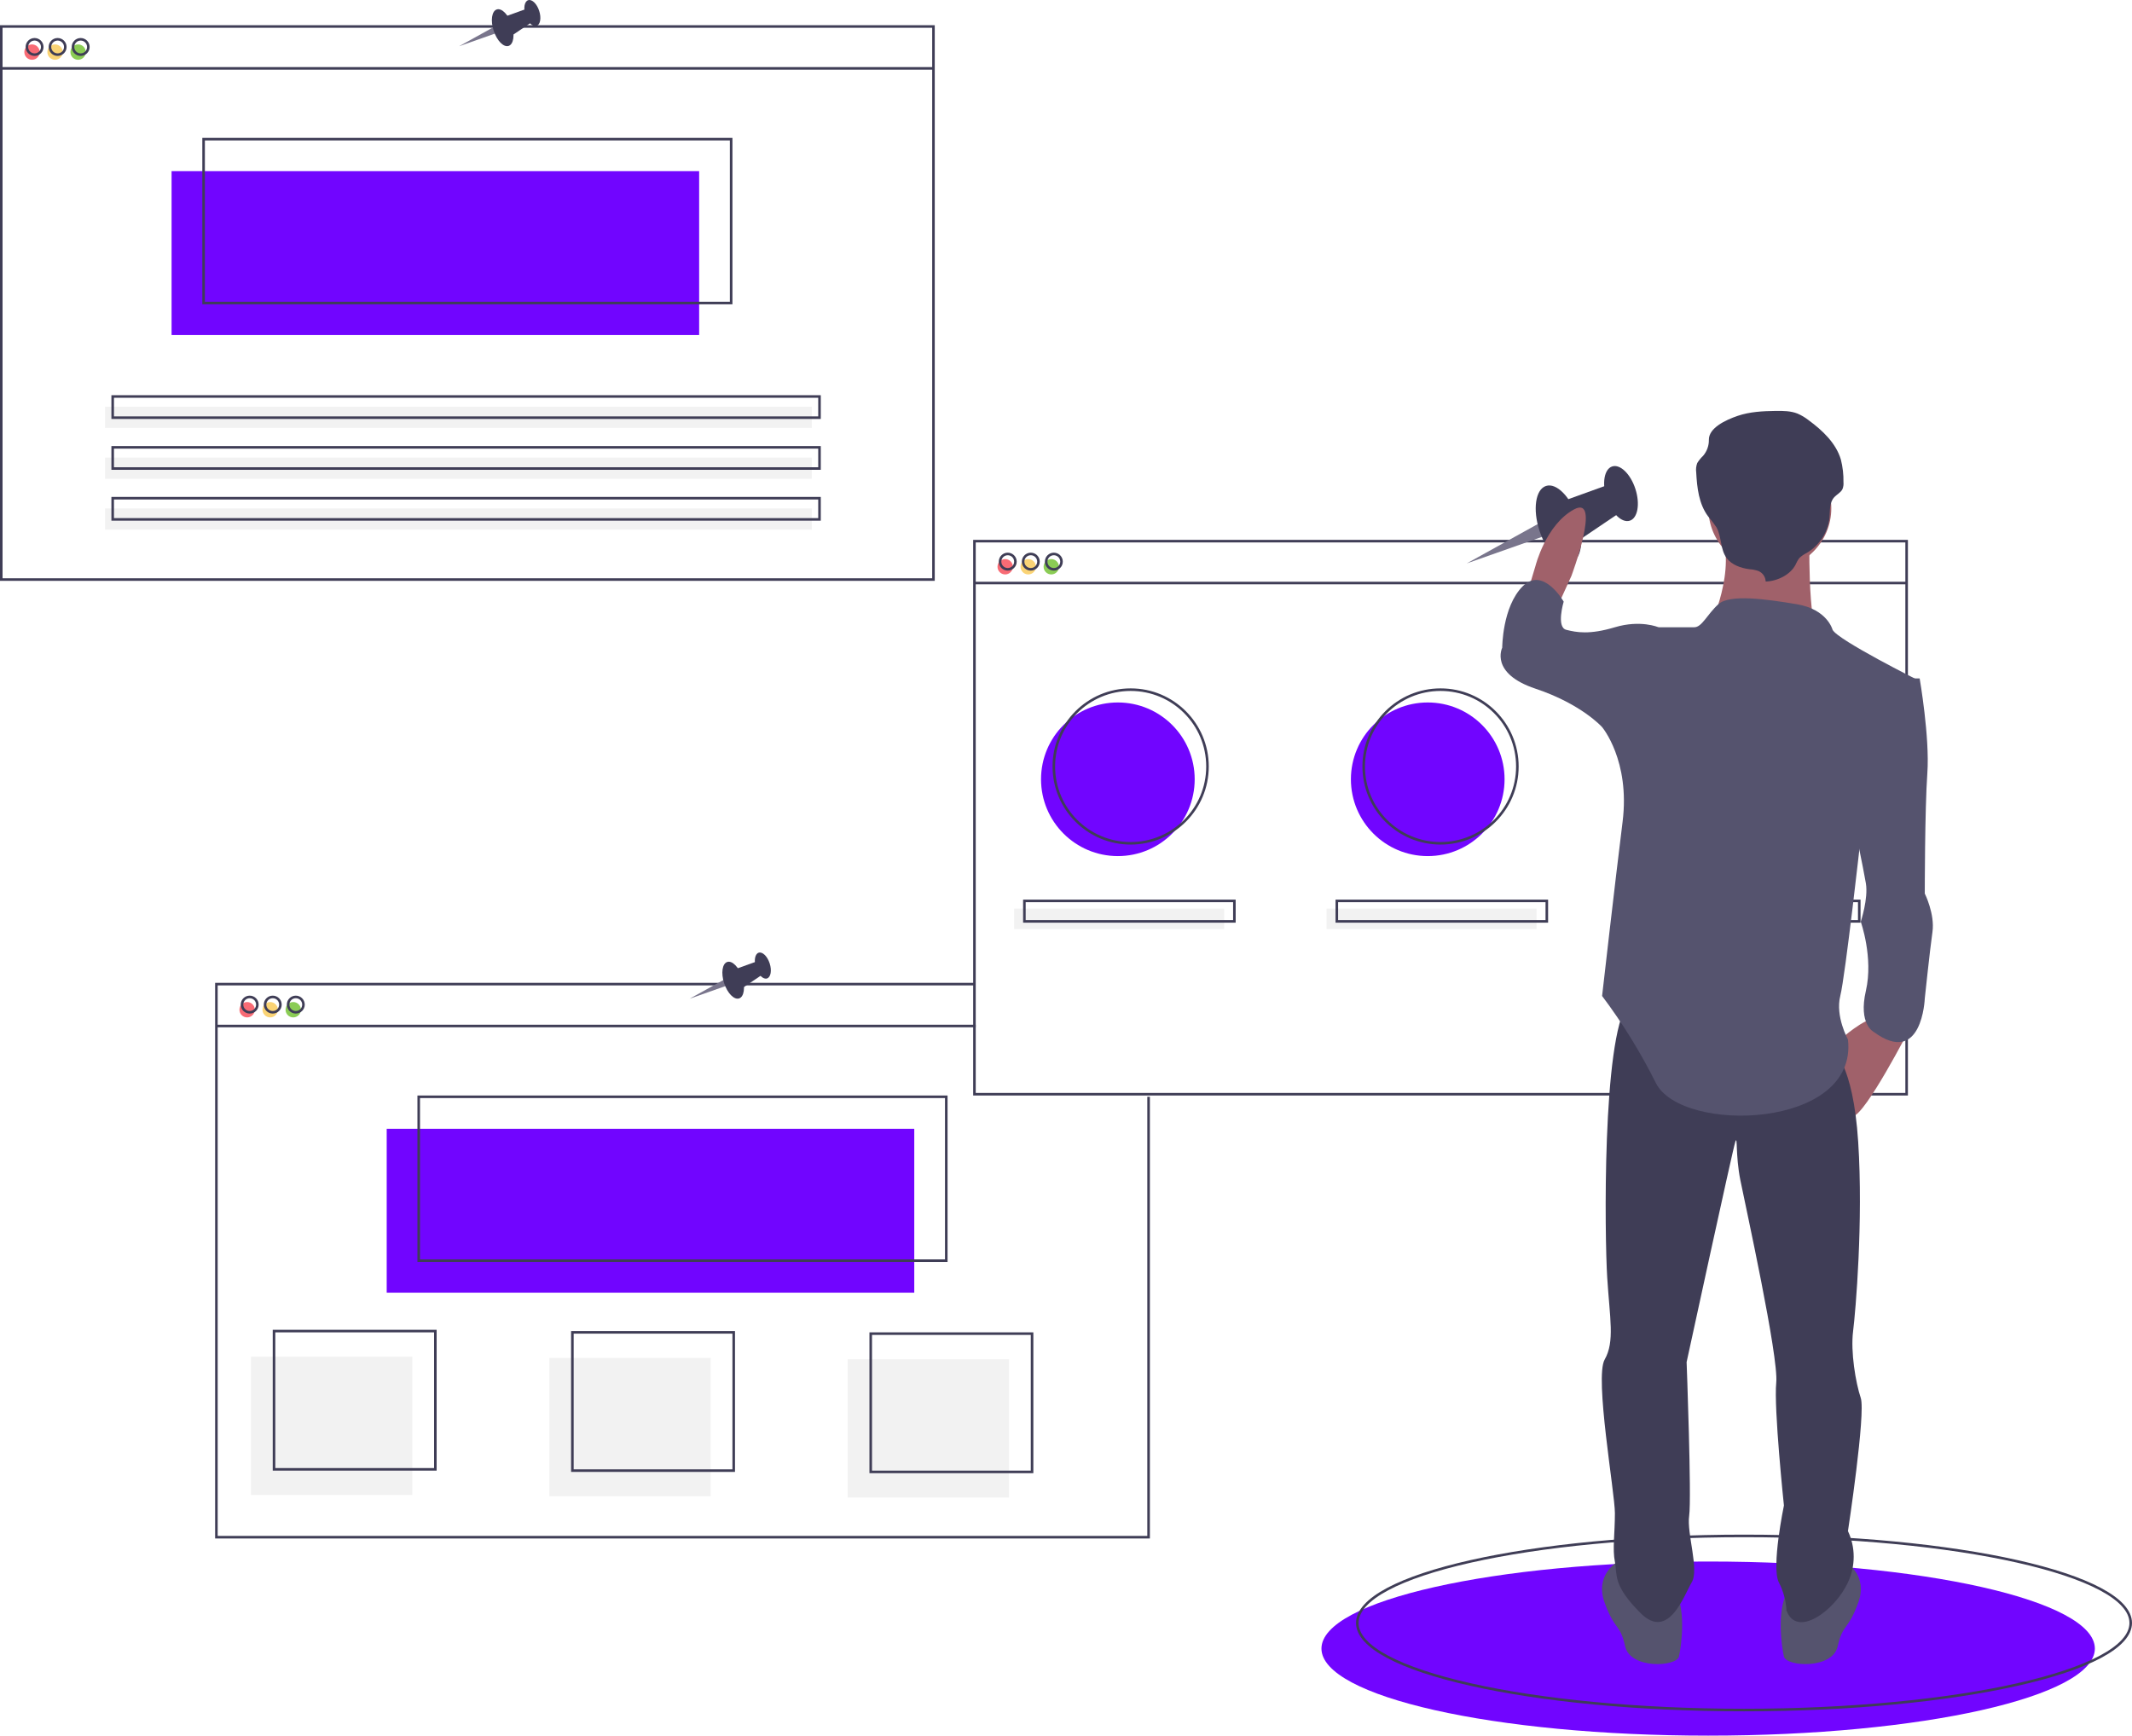
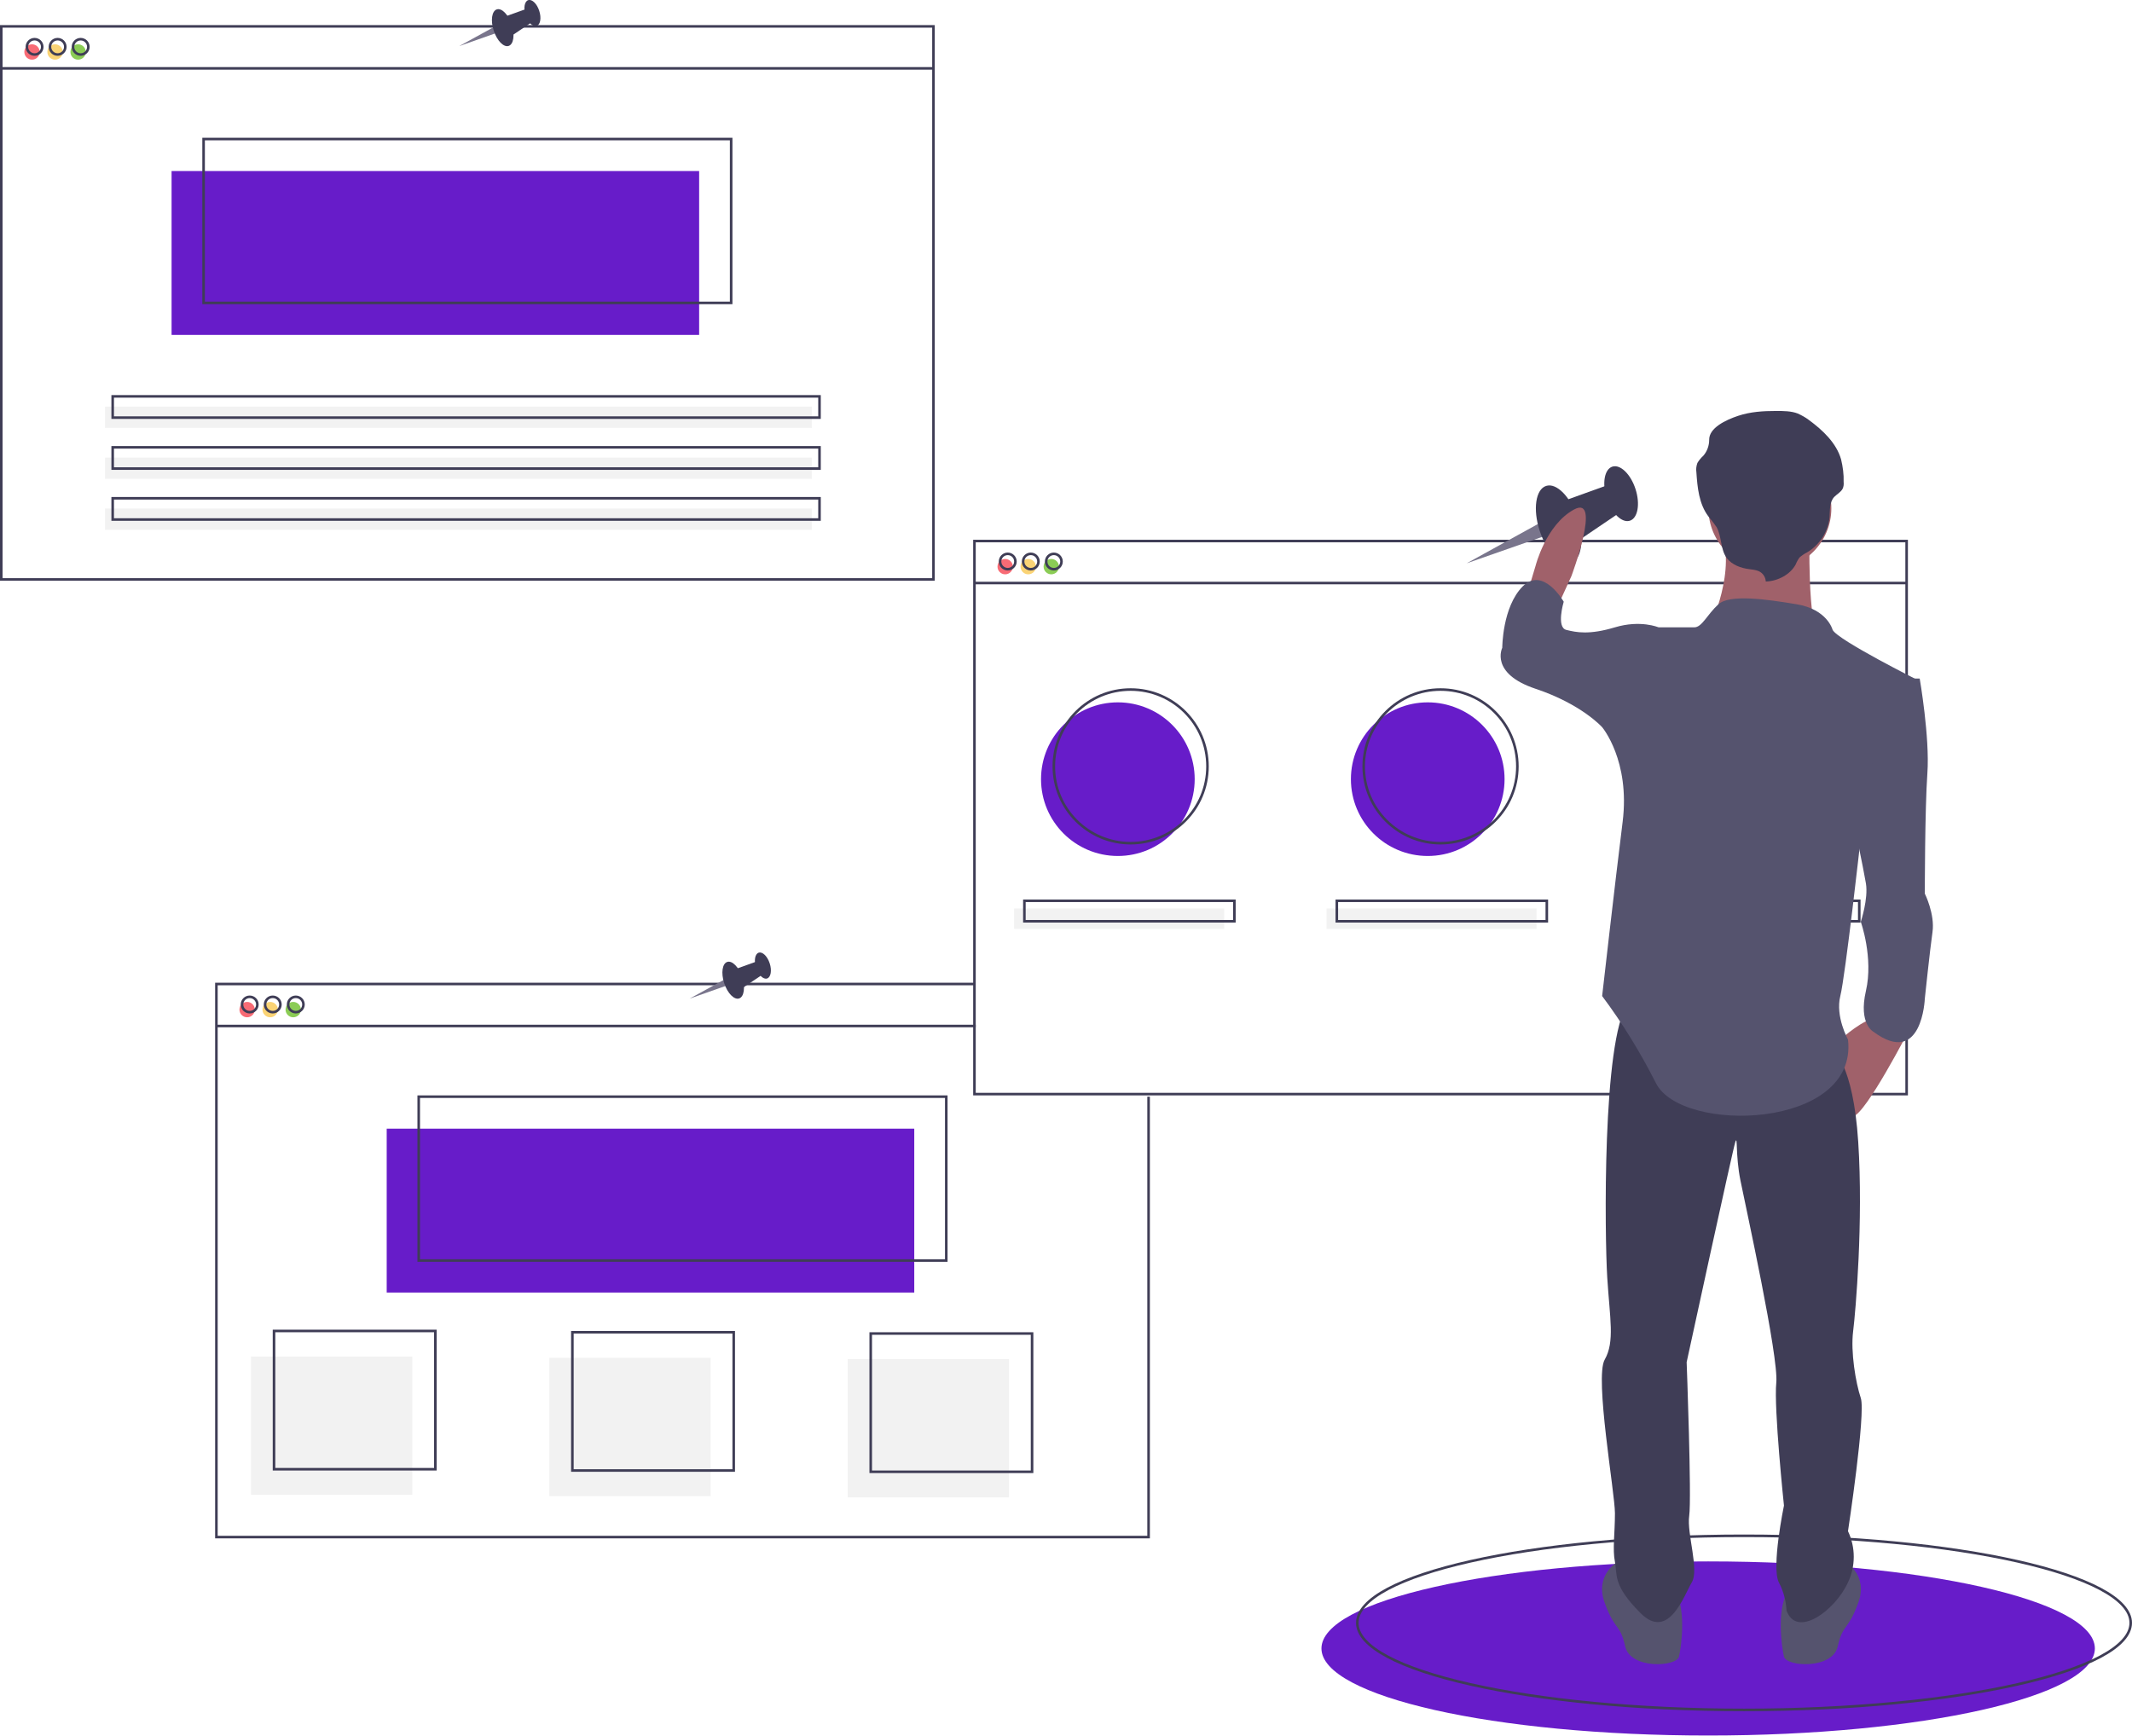
- <svg xmlns="http://www.w3.org/2000/svg" id="e66cdcae-b662-46fb-b424-18ba1a805fb0" data-name="Layer 1" width="832.5" height="677.845" viewBox="0 0 832.5 677.845">
-   <ellipse cx="667" cy="643.845" rx="151" ry="34" fill="#7105ff" />
-   <ellipse cx="681" cy="633.845" rx="151" ry="34" fill="none" stroke="#3f3d56" stroke-miterlimit="10" />
-   <circle cx="436.5" cy="304.345" r="30" fill="#7105ff" />
-   <circle cx="557.5" cy="304.345" r="30" fill="#7105ff" />
-   <circle cx="678.5" cy="304.345" r="30" fill="#7105ff" />
-   <circle cx="12.5" cy="20.345" r="3" fill="#f86b75" />
-   <circle cx="21.5" cy="20.345" r="3" fill="#fad375" />
-   <circle cx="30.5" cy="20.345" r="3" fill="#8bcc55" />
-   <rect x="67" y="66.845" width="206" height="64" fill="#7105ff" />
-   <rect x="0.5" y="10.345" width="364" height="216" fill="none" stroke="#3f3d56" stroke-miterlimit="10" />
-   <line x1="0.5" y1="26.703" x2="364.5" y2="26.703" fill="none" stroke="#3f3d56" stroke-miterlimit="10" />
-   <circle cx="13.5" cy="18.345" r="3" fill="none" stroke="#3f3d56" stroke-miterlimit="10" />
-   <circle cx="22.5" cy="18.345" r="3" fill="none" stroke="#3f3d56" stroke-miterlimit="10" />
-   <circle cx="31.5" cy="18.345" r="3" fill="none" stroke="#3f3d56" stroke-miterlimit="10" />
-   <rect x="79.5" y="54.345" width="206" height="64" fill="none" stroke="#3f3d56" stroke-miterlimit="10" />
-   <rect x="41" y="158.845" width="276" height="8.276" fill="#f2f2f2" />
-   <rect x="41" y="178.707" width="276" height="8.276" fill="#f2f2f2" />
-   <rect x="41" y="198.569" width="276" height="8.276" fill="#f2f2f2" />
-   <rect x="44" y="154.845" width="276" height="8.276" fill="none" stroke="#3f3d56" stroke-miterlimit="10" />
-   <rect x="44" y="174.707" width="276" height="8.276" fill="none" stroke="#3f3d56" stroke-miterlimit="10" />
-   <rect x="44" y="194.569" width="276" height="8.276" fill="none" stroke="#3f3d56" stroke-miterlimit="10" />
-   <circle cx="96.5" cy="394.345" r="3" fill="#f86b75" />
-   <circle cx="105.5" cy="394.345" r="3" fill="#fad375" />
-   <circle cx="114.5" cy="394.345" r="3" fill="#8bcc55" />
-   <rect x="151" y="440.845" width="206" height="64" fill="#7105ff" />
-   <polyline points="448.5 428.345 448.5 600.345 84.5 600.345 84.5 384.345 380.5 384.345" fill="none" stroke="#3f3d56" stroke-miterlimit="10" />
-   <line x1="84.5" y1="400.703" x2="381" y2="400.703" fill="none" stroke="#3f3d56" stroke-miterlimit="10" />
-   <circle cx="97.5" cy="392.345" r="3" fill="none" stroke="#3f3d56" stroke-miterlimit="10" />
-   <circle cx="106.5" cy="392.345" r="3" fill="none" stroke="#3f3d56" stroke-miterlimit="10" />
-   <circle cx="115.5" cy="392.345" r="3" fill="none" stroke="#3f3d56" stroke-miterlimit="10" />
-   <rect x="163.5" y="428.345" width="206" height="64" fill="none" stroke="#3f3d56" stroke-miterlimit="10" />
-   <circle cx="392.5" cy="221.345" r="3" fill="#f86b75" />
-   <circle cx="401.5" cy="221.345" r="3" fill="#fad375" />
-   <circle cx="410.5" cy="221.345" r="3" fill="#8bcc55" />
-   <rect x="380.5" y="211.345" width="364" height="216" fill="none" stroke="#3f3d56" stroke-miterlimit="10" />
-   <line x1="380.5" y1="227.703" x2="744.5" y2="227.703" fill="none" stroke="#3f3d56" stroke-miterlimit="10" />
-   <circle cx="393.5" cy="219.345" r="3" fill="none" stroke="#3f3d56" stroke-miterlimit="10" />
-   <circle cx="402.5" cy="219.345" r="3" fill="none" stroke="#3f3d56" stroke-miterlimit="10" />
-   <circle cx="411.5" cy="219.345" r="3" fill="none" stroke="#3f3d56" stroke-miterlimit="10" />
-   <circle cx="441.5" cy="299.345" r="30" fill="none" stroke="#3f3d56" stroke-miterlimit="10" />
-   <circle cx="562.5" cy="299.345" r="30" fill="none" stroke="#3f3d56" stroke-miterlimit="10" />
-   <circle cx="683.5" cy="299.345" r="30" fill="none" stroke="#3f3d56" stroke-miterlimit="10" />
-   <rect x="396" y="354.845" width="82" height="8" fill="#f2f2f2" />
-   <rect x="518" y="354.845" width="82" height="8" fill="#f2f2f2" />
-   <rect x="640" y="354.845" width="82" height="8" fill="#f2f2f2" />
-   <rect x="400" y="351.845" width="82" height="8" fill="none" stroke="#3f3d56" stroke-miterlimit="10" />
-   <rect x="522" y="351.845" width="82" height="8" fill="none" stroke="#3f3d56" stroke-miterlimit="10" />
-   <rect x="644" y="351.845" width="82" height="8" fill="none" stroke="#3f3d56" stroke-miterlimit="10" />
-   <rect x="98" y="529.845" width="63" height="54" fill="#f2f2f2" />
-   <rect x="214.5" y="530.345" width="63" height="54" fill="#f2f2f2" />
-   <rect x="331" y="530.845" width="63" height="54" fill="#f2f2f2" />
-   <rect x="107" y="519.845" width="63" height="54" fill="none" stroke="#3f3d56" stroke-miterlimit="10" />
-   <rect x="223.5" y="520.345" width="63" height="54" fill="none" stroke="#3f3d56" stroke-miterlimit="10" />
-   <rect x="340" y="520.845" width="63" height="54" fill="none" stroke="#3f3d56" stroke-miterlimit="10" />
-   <polygon points="600.786 204.492 572.726 220.039 602.65 209.483 600.786 204.492" fill="#79758c" />
-   <ellipse cx="792.31" cy="315.866" rx="7.829" ry="15.772" transform="translate(-242.5739 149.1338) rotate(-17.99425)" fill="#3f3d56" />
-   <ellipse cx="816.715" cy="303.839" rx="5.906" ry="11.137" transform="translate(-237.665 156.0847) rotate(-17.99425)" fill="#3f3d56" />
-   <polygon points="610.365 195.681 628.977 188.961 632.933 199.919 614.919 212.087 610.365 195.681" fill="#3f3d56" />
-   <path d="M792.335,347.046l5-11s12-32,1-26-15,22-15,22l-3,10Z" transform="translate(-183.75 -111.0777)" fill="#a0616a" />
-   <path d="M929.335,513.046s-17,33-22,34-5-30-5-30,10-9,14-8S929.335,513.046,929.335,513.046Z" transform="translate(-183.75 -111.0777)" fill="#a0616a" />
-   <path d="M904.335,721.046s9,5,5,16-6,8-8,17-20,8-21,4-3-20,2-26S904.335,721.046,904.335,721.046Z" transform="translate(-183.75 -111.0777)" fill="#55536e" />
-   <path d="M815.335,721.046s-9,5-5,16,6,8,8,17,20,8,21,4,3-20-2-26S815.335,721.046,815.335,721.046Z" transform="translate(-183.75 -111.0777)" fill="#55536e" />
-   <path d="M899.335,521.046s8,5,10,36-1,66-2,74,1,20,3,26-5,52-5,52a23.433,23.433,0,0,1,0,20c-5,11-20,22-24,11a27.131,27.131,0,0,0-3-11c-3-6,2-30,2-30s-4-38-3-48-12-69-14-79-1-18-2-15-19,86-19,86,2,53,1,60,4,21,1,26-9,23-20,12-9-15-10-20,0-11,0-19-8-53-4-60,2-16,1-32-2-93,8-107S899.335,521.046,899.335,521.046Z" transform="translate(-183.75 -111.0777)" fill="#3f3d56" />
-   <circle cx="691.085" cy="198.469" r="24" fill="#a0616a" />
-   <path d="M890.335,319.046s-1,36,4,42-43-5-43-5,11-23,4-38S890.335,319.046,890.335,319.046Z" transform="translate(-183.75 -111.0777)" fill="#a0616a" />
-   <path d="M899.335,357.046s-2-8-14-10-26.191-4-30.595,0-6.405,9-9.405,9h-14l-22,39s11,13,8,37-8,68-8,68a219.995,219.995,0,0,1,21,34c10,20,79,18,75-17,0,0-5-9-3-17s8-62,8-62l23-61S901.335,361.046,899.335,357.046Z" transform="translate(-183.75 -111.0777)" fill="#55536e" />
-   <path d="M926.335,376.046h7s4,23,3,37-1,47-1,47,4,8,3,15-3,26-3,26-1,27-20,13c0,0-6-3-3-16s-2-27-2-27,3-9,2-15-5-25-5-25Z" transform="translate(-183.75 -111.0777)" fill="#55536e" />
-   <path d="M836.335,359.046l-5-3s-7-3-17,0-15,2-19,1-1-11-1-11-8-14-16-6-8,24-8,24-5,10,13,16,26,15,26,15h20Z" transform="translate(-183.75 -111.0777)" fill="#55536e" />
-   <path d="M873.208,338.194a4.636,4.636,0,0,0-2.875-4.13,13.109,13.109,0,0,0-3.417-.675c-3.405-.439-6.908-1.688-8.892-4.289-2.641-3.464-1.919-8.309-4.036-12.07a41.86,41.86,0,0,0-3.227-4.24c-3.694-4.944-4.345-11.255-4.682-17.26a7.41,7.41,0,0,1,.407-3.606,13.863,13.863,0,0,1,2.282-2.816,9.352,9.352,0,0,0,2.262-6.241c-.108-4.651,6.546-7.776,11.259-9.382s9.823-1.862,14.844-1.93c2.886-.039,5.865-.005,8.518,1.049a19.607,19.607,0,0,1,4.271,2.543c5.56,4.07,10.782,9.073,12.648,15.406a33.311,33.311,0,0,1,1.013,8.848,5.791,5.791,0,0,1-.396,2.723c-.667,1.342-2.24,2.068-3.257,3.206-1.899,2.125-1.561,5.2-1.802,7.95a18.21,18.21,0,0,1-8.944,13.773,11.406,11.406,0,0,0-2.797,1.934,12.279,12.279,0,0,0-1.543,2.693C882.845,335.517,877.805,338.058,873.208,338.194Z" transform="translate(-183.75 -111.0777)" fill="#3f3d56" />
-   <polygon points="192.598 10.671 179.278 18.05 193.483 13.04 192.598 10.671" fill="#79758c" />
-   <ellipse cx="380.038" cy="121.889" rx="3.716" ry="7.487" transform="translate(-202.8155 12.28627) rotate(-17.99425)" fill="#3f3d56" />
-   <ellipse cx="391.623" cy="116.18" rx="2.804" ry="5.286" transform="translate(-200.4854 15.58571) rotate(-17.99425)" fill="#3f3d56" />
-   <polygon points="197.145 6.488 205.98 3.299 207.858 8.5 199.307 14.276 197.145 6.488" fill="#3f3d56" />
-   <polygon points="282.598 382.671 269.278 390.05 283.483 385.04 282.598 382.671" fill="#79758c" />
-   <ellipse cx="470.038" cy="493.889" rx="3.716" ry="7.487" transform="translate(-313.3323 58.28467) rotate(-17.99425)" fill="#3f3d56" />
-   <ellipse cx="481.623" cy="488.18" rx="2.804" ry="5.286" transform="translate(-311.0021 61.58411) rotate(-17.99425)" fill="#3f3d56" />
-   <polygon points="287.145 378.488 295.98 375.299 297.858 380.5 289.307 386.276 287.145 378.488" fill="#3f3d56" />
+ <svg xmlns="http://www.w3.org/2000/svg" version="1.1" id="e66cdcae-b662-46fb-b424-18ba1a805fb0" x="0px" y="0px" viewBox="0 0 832.5 677.8" style="enable-background:new 0 0 832.5 677.8;" xml:space="preserve">
+   <style type="text/css">
+ 	.st0{fill:#671CC9;}
+ 	.st1{fill:none;stroke:#3F3D56;stroke-miterlimit:10;}
+ 	.st2{fill:#7105FF;}
+ 	.st3{fill:#F86B75;}
+ 	.st4{fill:#FAD375;}
+ 	.st5{fill:#8BCC55;}
+ 	.st6{fill:#F2F2F2;}
+ 	.st7{fill:#79758C;}
+ 	.st8{fill:#3F3D56;}
+ 	.st9{fill:#A0616A;}
+ 	.st10{fill:#55536E;}
+ </style>
+   <ellipse class="st0" cx="667" cy="643.8" rx="151" ry="34" />
+   <ellipse class="st1" cx="681" cy="633.8" rx="151" ry="34" />
+   <circle class="st0" cx="436.5" cy="304.3" r="30" />
+   <circle class="st0" cx="557.5" cy="304.3" r="30" />
+   <circle class="st2" cx="678.5" cy="304.3" r="30" />
+   <circle class="st3" cx="12.5" cy="20.3" r="3" />
+   <circle class="st4" cx="21.5" cy="20.3" r="3" />
+   <circle class="st5" cx="30.5" cy="20.3" r="3" />
+   <rect x="67" y="66.8" class="st0" width="206" height="64" />
+   <rect x="0.5" y="10.3" class="st1" width="364" height="216" />
+   <line class="st1" x1="0.5" y1="26.7" x2="364.5" y2="26.7" />
+   <circle class="st1" cx="13.5" cy="18.3" r="3" />
+   <circle class="st1" cx="22.5" cy="18.3" r="3" />
+   <circle class="st1" cx="31.5" cy="18.3" r="3" />
+   <rect x="79.5" y="54.3" class="st1" width="206" height="64" />
+   <rect x="41" y="158.8" class="st6" width="276" height="8.3" />
+   <rect x="41" y="178.7" class="st6" width="276" height="8.3" />
+   <rect x="41" y="198.6" class="st6" width="276" height="8.3" />
+   <rect x="44" y="154.8" class="st1" width="276" height="8.3" />
+   <rect x="44" y="174.7" class="st1" width="276" height="8.3" />
+   <rect x="44" y="194.6" class="st1" width="276" height="8.3" />
+   <circle class="st3" cx="96.5" cy="394.3" r="3" />
+   <circle class="st4" cx="105.5" cy="394.3" r="3" />
+   <circle class="st5" cx="114.5" cy="394.3" r="3" />
+   <rect x="151" y="440.8" class="st0" width="206" height="64" />
+   <polyline class="st1" points="448.5,428.3 448.5,600.3 84.5,600.3 84.5,384.3 380.5,384.3 " />
+   <line class="st1" x1="84.5" y1="400.7" x2="381" y2="400.7" />
+   <circle class="st1" cx="97.5" cy="392.3" r="3" />
+   <circle class="st1" cx="106.5" cy="392.3" r="3" />
+   <circle class="st1" cx="115.5" cy="392.3" r="3" />
+   <rect x="163.5" y="428.3" class="st1" width="206" height="64" />
+   <circle class="st3" cx="392.5" cy="221.3" r="3" />
+   <circle class="st4" cx="401.5" cy="221.3" r="3" />
+   <circle class="st5" cx="410.5" cy="221.3" r="3" />
+   <rect x="380.5" y="211.3" class="st1" width="364" height="216" />
+   <line class="st1" x1="380.5" y1="227.7" x2="744.5" y2="227.7" />
+   <circle class="st1" cx="393.5" cy="219.3" r="3" />
+   <circle class="st1" cx="402.5" cy="219.3" r="3" />
+   <circle class="st1" cx="411.5" cy="219.3" r="3" />
+   <circle class="st1" cx="441.5" cy="299.3" r="30" />
+   <circle class="st1" cx="562.5" cy="299.3" r="30" />
+   <circle class="st1" cx="683.5" cy="299.3" r="30" />
+   <rect x="396" y="354.8" class="st6" width="82" height="8" />
+   <rect x="518" y="354.8" class="st6" width="82" height="8" />
+   <rect x="640" y="354.8" class="st6" width="82" height="8" />
+   <rect x="400" y="351.8" class="st1" width="82" height="8" />
+   <rect x="522" y="351.8" class="st1" width="82" height="8" />
+   <rect x="644" y="351.8" class="st1" width="82" height="8" />
+   <rect x="98" y="529.8" class="st6" width="63" height="54" />
+   <rect x="214.5" y="530.3" class="st6" width="63" height="54" />
+   <rect x="331" y="530.8" class="st6" width="63" height="54" />
+   <rect x="107" y="519.8" class="st1" width="63" height="54" />
+   <rect x="223.5" y="520.3" class="st1" width="63" height="54" />
+   <rect x="340" y="520.8" class="st1" width="63" height="54" />
+   <polygon class="st7" points="600.8,204.5 572.7,220 602.7,209.5 " />
+   <ellipse transform="matrix(0.9511 -0.3089 0.3089 0.9511 -33.4973 198.014)" class="st8" cx="608.6" cy="204.8" rx="7.8" ry="15.8" />
+   <ellipse transform="matrix(0.9511 -0.3089 0.3089 0.9511 -28.5884 204.9649)" class="st8" cx="633" cy="192.8" rx="5.9" ry="11.1" />
+   <polygon class="st8" points="610.4,195.7 629,189 632.9,199.9 614.9,212.1 " />
+   <path class="st9" d="M608.6,236l5-11c0,0,12-32,1-26s-15,22-15,22l-3,10L608.6,236z" />
+   <path class="st9" d="M745.6,402c0,0-17,33-22,34s-5-30-5-30s10-9,14-8S745.6,402,745.6,402z" />
+   <path class="st10" d="M720.6,610c0,0,9,5,5,16s-6,8-8,17s-20,8-21,4s-3-20,2-26S720.6,610,720.6,610z" />
+   <path class="st10" d="M631.6,610c0,0-9,5-5,16s6,8,8,17s20,8,21,4s3-20-2-26S631.6,610,631.6,610z" />
+   <path class="st8" d="M715.6,410c0,0,8,5,10,36s-1,66-2,74s1,20,3,26s-5,52-5,52c3,6.3,3,13.7,0,20c-5,11-20,22-24,11  c-0.2-3.8-1.2-7.6-3-11c-3-6,2-30,2-30s-4-38-3-48s-12-69-14-79s-1-18-2-15s-19,86-19,86s2,53,1,60s4,21,1,26s-9,23-20,12  s-9-15-10-20s0-11,0-19s-8-53-4-60s2-16,1-32s-2-93,8-107S715.6,410,715.6,410z" />
+   <circle class="st9" cx="691.1" cy="198.5" r="24" />
+   <path class="st9" d="M706.6,208c0,0-1,36,4,42s-43-5-43-5s11-23,4-38S706.6,208,706.6,208z" />
+   <path class="st10" d="M715.6,246c0,0-2-8-14-10s-26.2-4-30.6,0s-6.4,9-9.4,9h-14l-22,39c0,0,11,13,8,37s-8,68-8,68  c8,10.7,15,22.1,21,34c10,20,79,18,75-17c0,0-5-9-3-17s8-62,8-62l23-61C749.6,266,717.6,250,715.6,246z" />
+   <path class="st10" d="M742.6,265h7c0,0,4,23,3,37s-1,47-1,47s4,8,3,15s-3,26-3,26s-1,27-20,13c0,0-6-3-3-16s-2-27-2-27s3-9,2-15  s-5-25-5-25L742.6,265z" />
+   <path class="st10" d="M652.6,248l-5-3c0,0-7-3-17,0s-15,2-19,1s-1-11-1-11s-8-14-16-6s-8,24-8,24s-5,10,13,16s26,15,26,15h20  L652.6,248z" />
+   <path class="st8" d="M689.5,227.1c-0.1-1.8-1.2-3.4-2.9-4.1c-1.1-0.4-2.3-0.6-3.4-0.7c-3.4-0.4-6.9-1.7-8.9-4.3  c-2.6-3.5-1.9-8.3-4-12.1c-1-1.5-2.1-2.9-3.2-4.2c-3.7-4.9-4.3-11.3-4.7-17.3c-0.2-1.2,0-2.5,0.4-3.6c0.6-1,1.4-2,2.3-2.8  c1.5-1.7,2.3-4,2.3-6.2c-0.1-4.7,6.5-7.8,11.3-9.4s9.8-1.9,14.8-1.9c2.9,0,5.9,0,8.5,1c1.5,0.7,3,1.5,4.3,2.5  c5.6,4.1,10.8,9.1,12.6,15.4c0.7,2.9,1.1,5.9,1,8.8c0.1,0.9,0,1.9-0.4,2.7c-0.7,1.3-2.2,2.1-3.3,3.2c-1.9,2.1-1.6,5.2-1.8,7.9  c-0.6,5.8-3.9,10.9-8.9,13.8c-1,0.5-2,1.2-2.8,1.9c-0.6,0.8-1.1,1.7-1.5,2.7C699.1,224.4,694.1,227,689.5,227.1z" />
+   <polygon class="st7" points="192.6,10.7 179.3,18 193.5,13 " />
+   <ellipse transform="matrix(0.9511 -0.3089 0.3089 0.9511 6.2611 61.1665)" class="st8" cx="196.3" cy="10.8" rx="3.7" ry="7.5" />
+   <ellipse transform="matrix(0.9511 -0.3089 0.3089 0.9511 8.5912 64.466)" class="st8" cx="207.9" cy="5.1" rx="2.8" ry="5.3" />
+   <polygon class="st8" points="197.1,6.5 206,3.3 207.9,8.5 199.3,14.3 " />
+   <polygon class="st7" points="282.6,382.7 269.3,390 283.5,385 " />
+   <ellipse transform="matrix(0.9511 -0.3089 0.3089 0.9511 -104.2556 107.1649)" class="st8" cx="286.3" cy="382.8" rx="3.7" ry="7.5" />
+   <ellipse transform="matrix(0.9511 -0.3089 0.3089 0.9511 -101.9255 110.4643)" class="st8" cx="297.9" cy="377.1" rx="2.8" ry="5.3" />
+   <polygon class="st8" points="287.1,378.5 296,375.3 297.9,380.5 289.3,386.3 " />
</svg>
